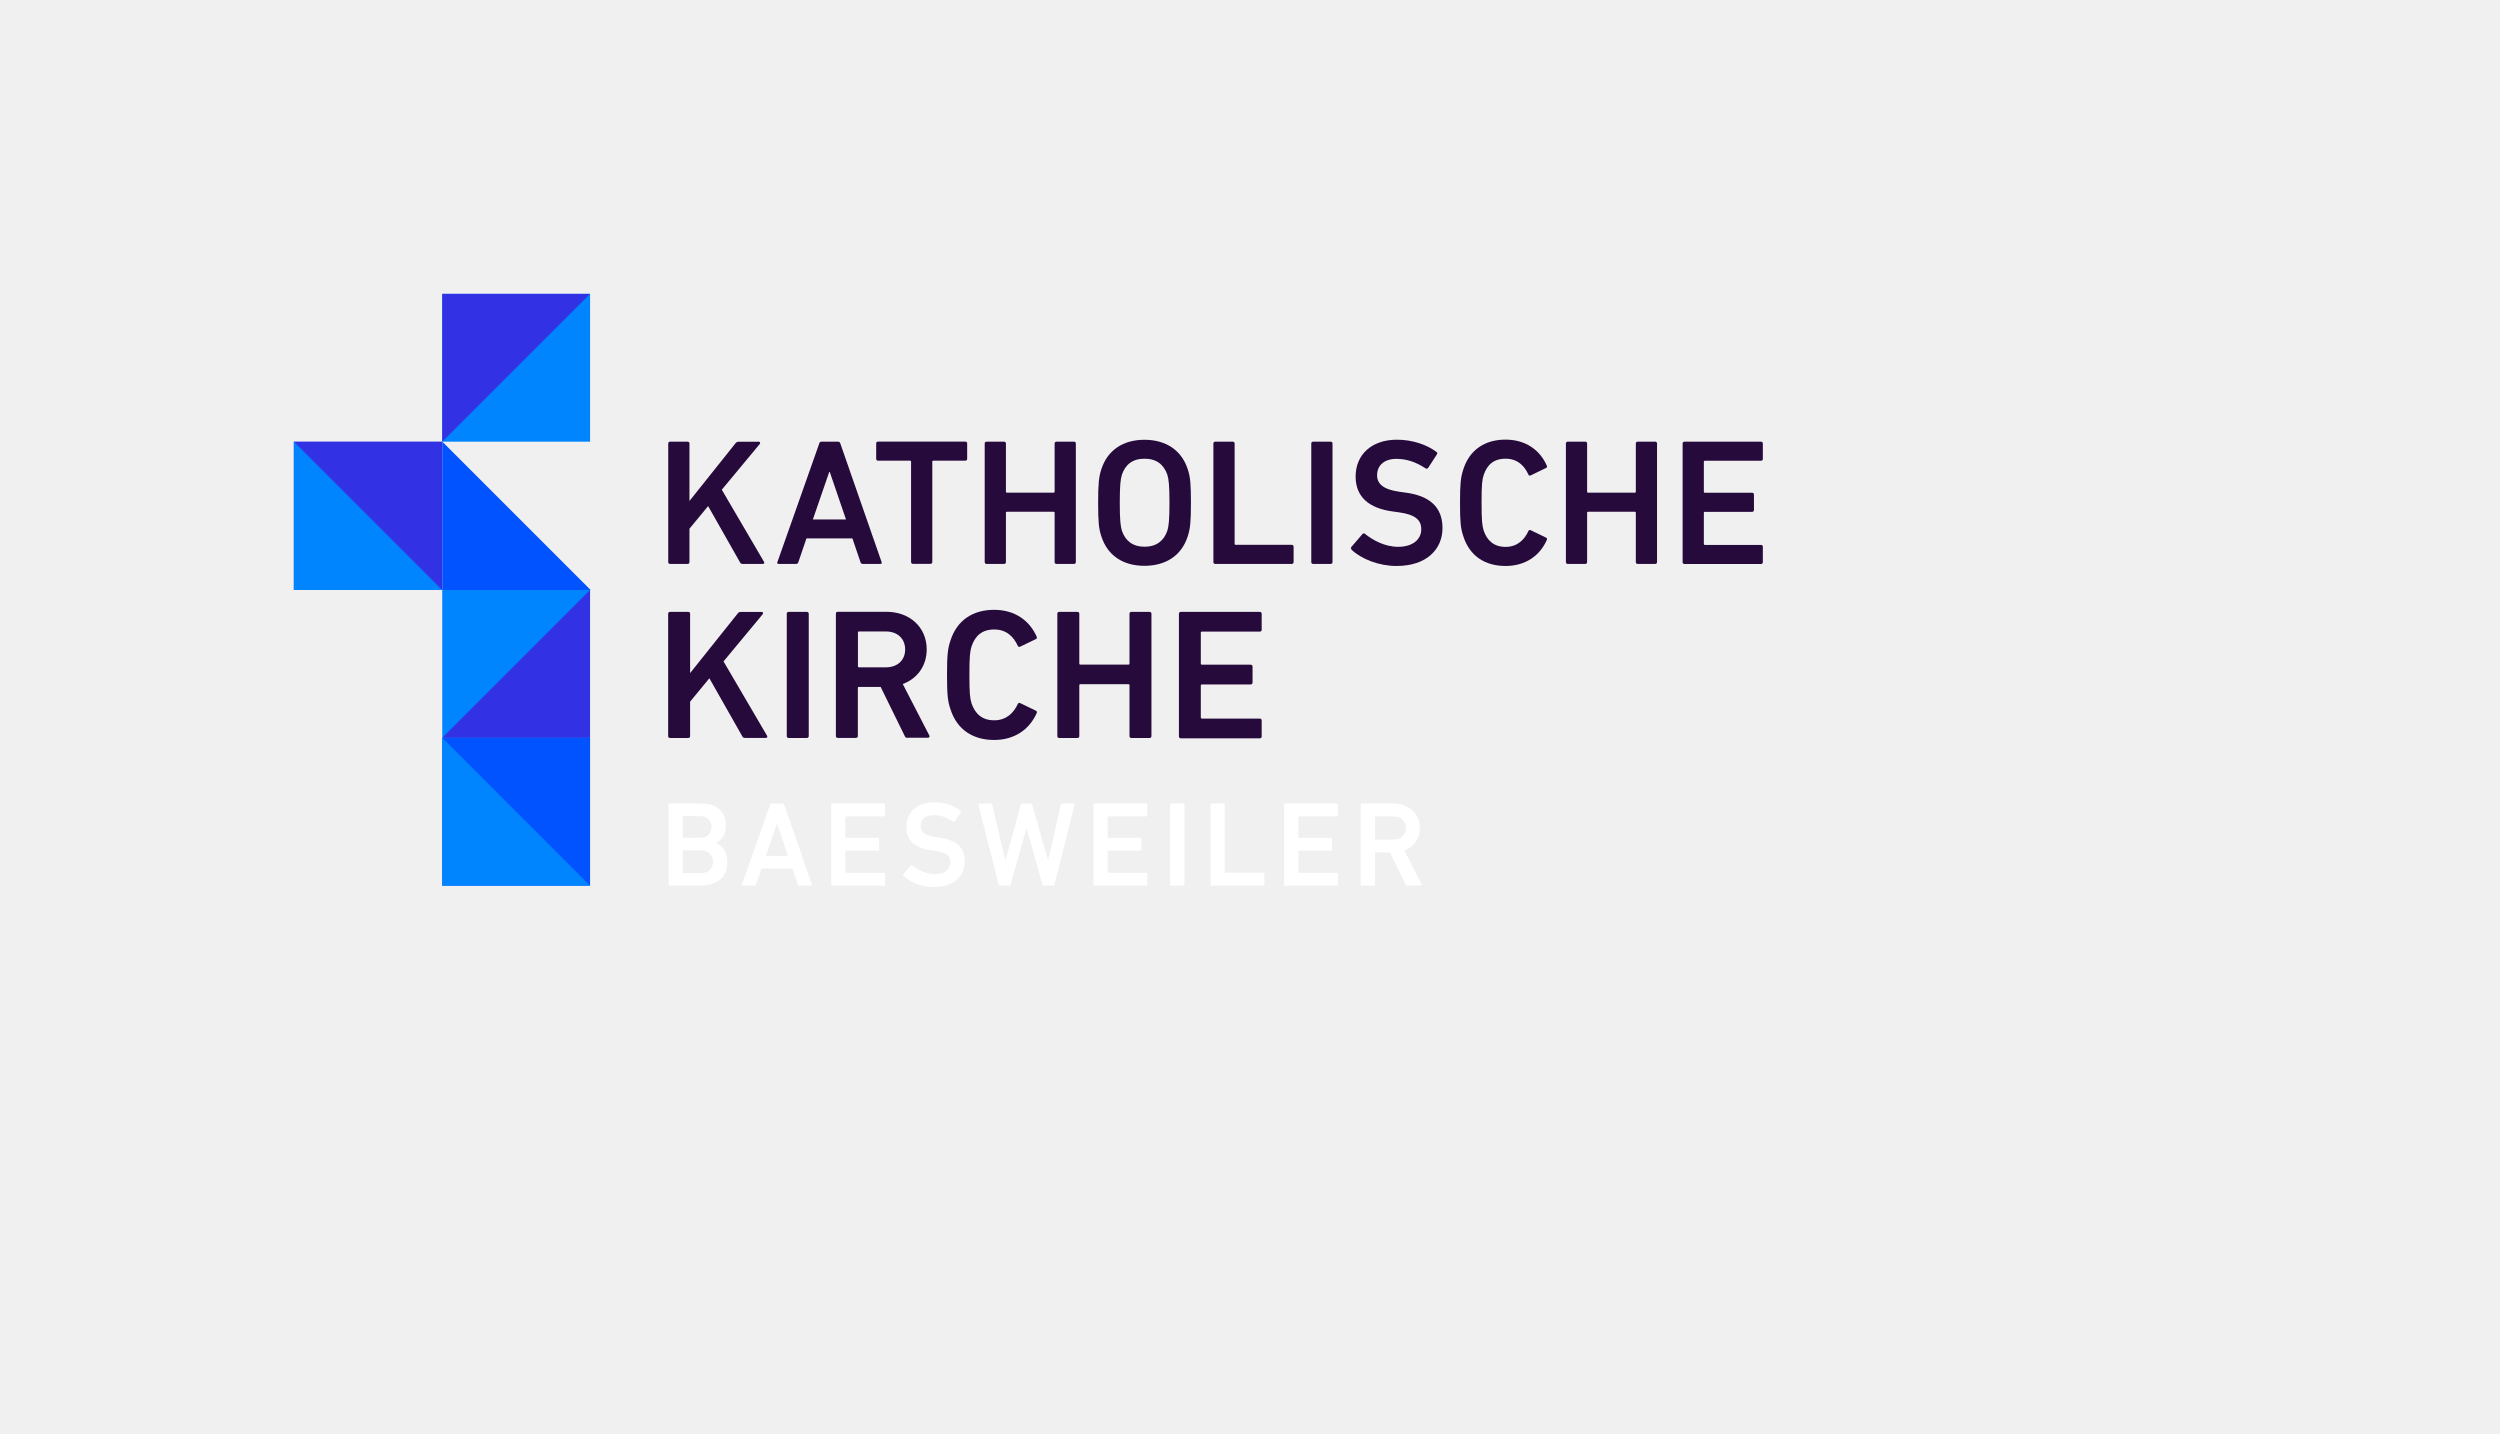
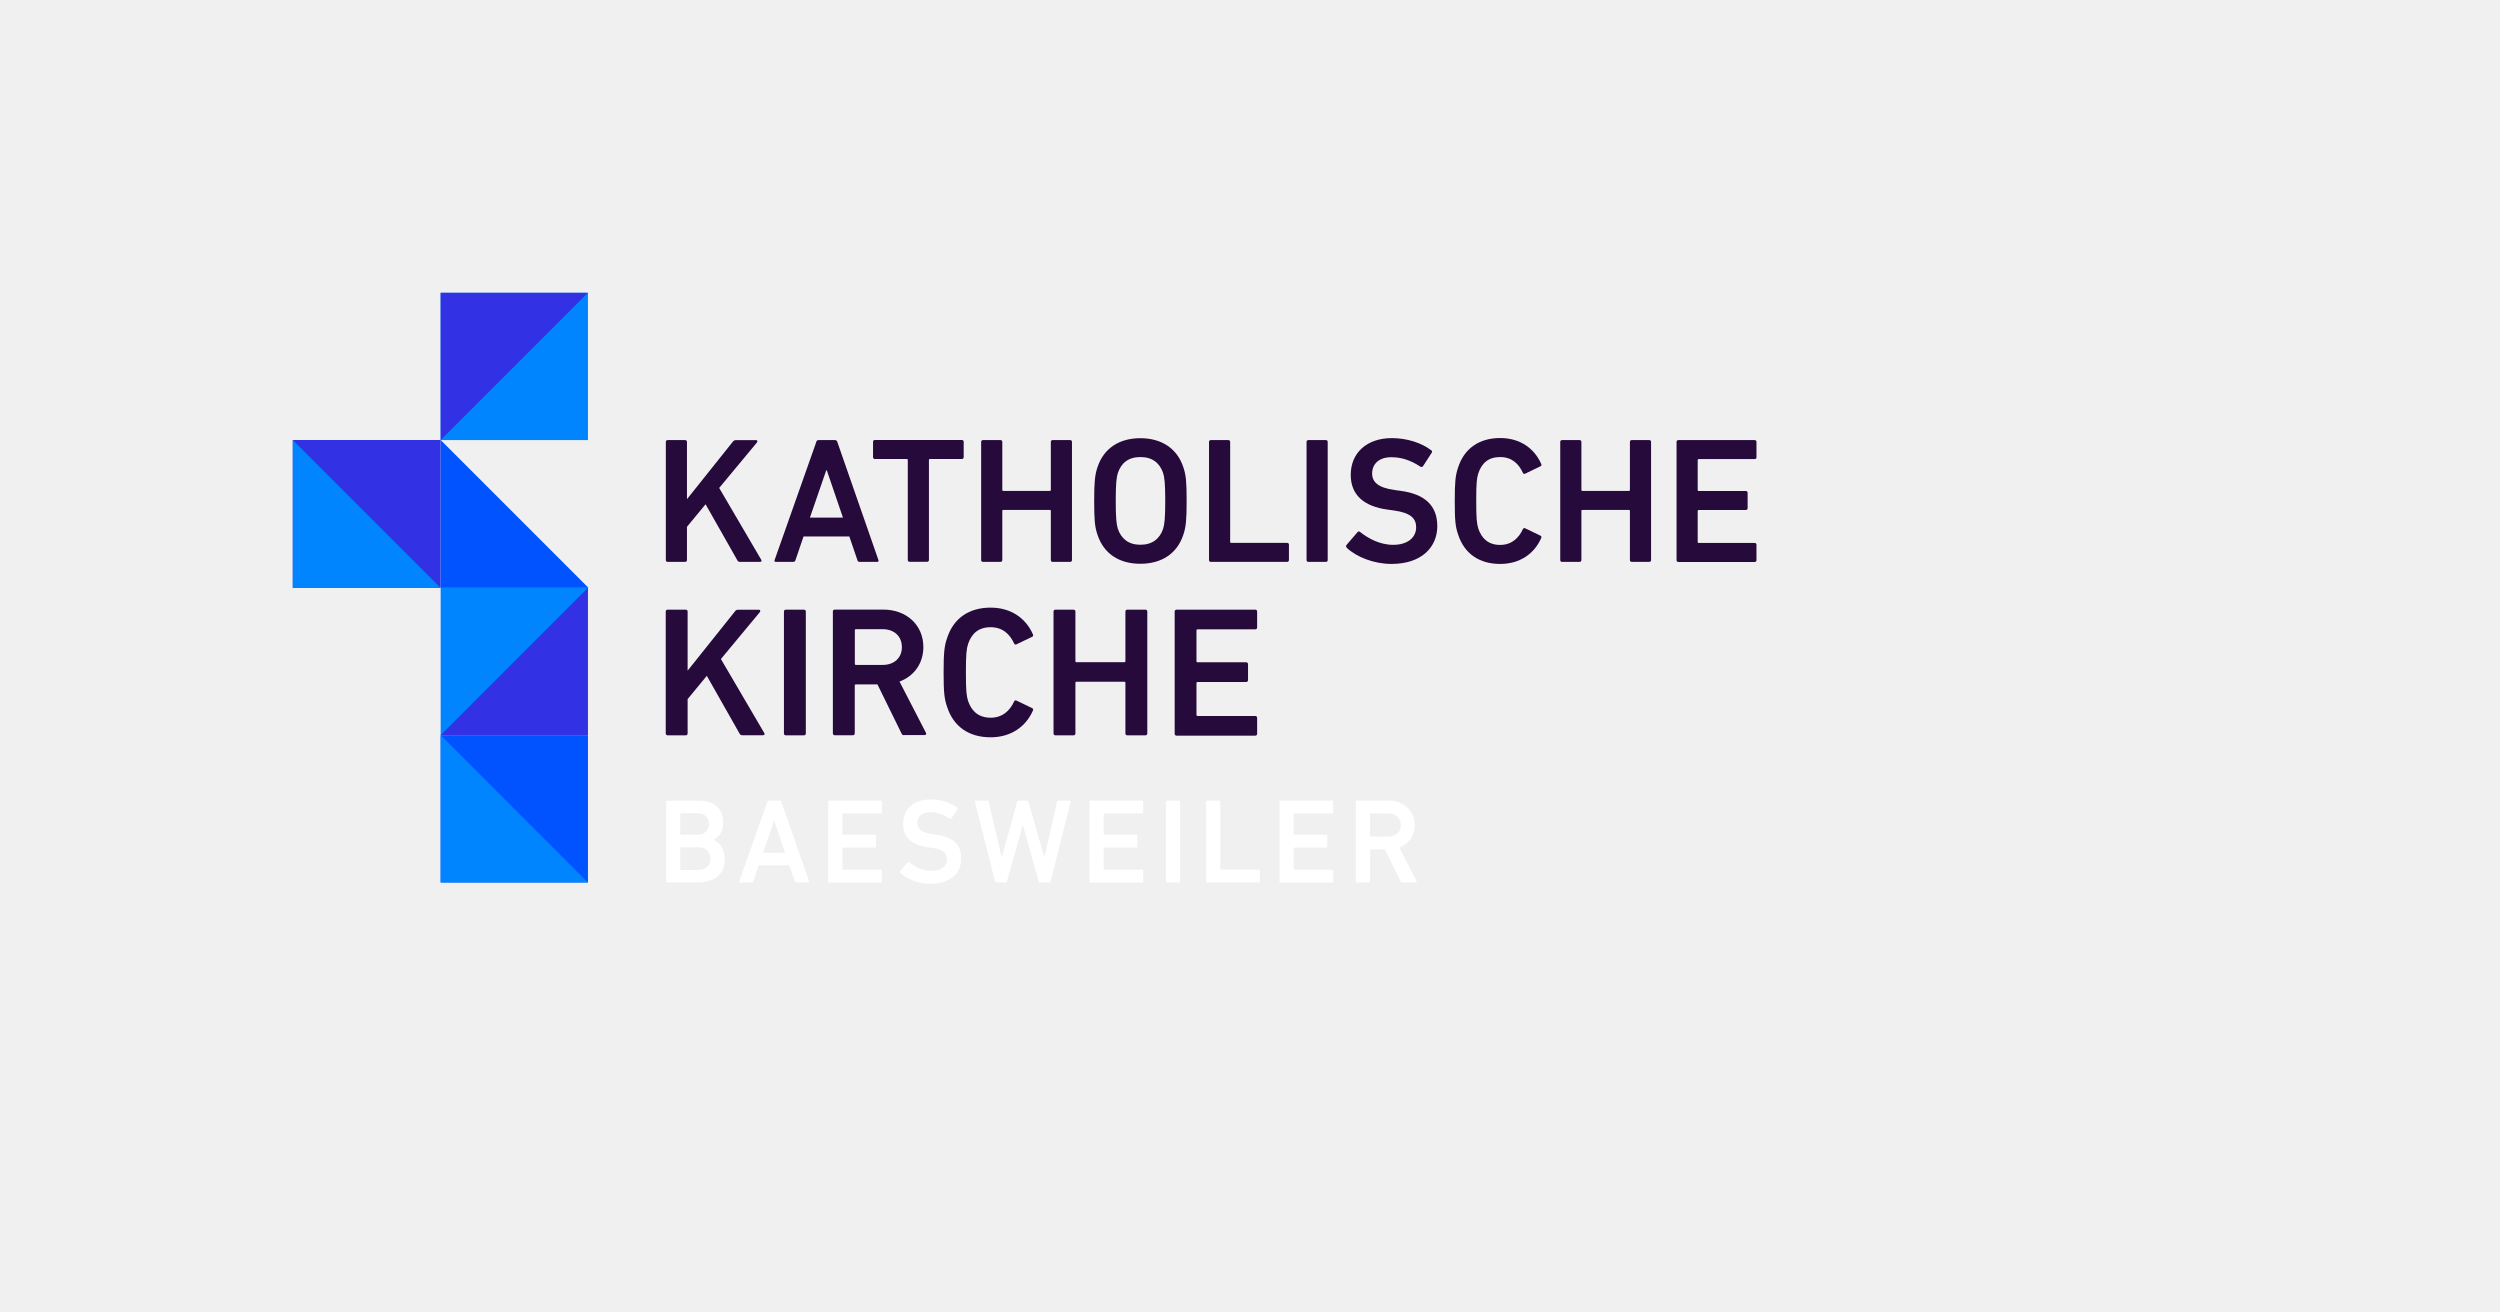
- <svg xmlns="http://www.w3.org/2000/svg" viewBox="0 0 303.9 174.26">
+ <svg xmlns="http://www.w3.org/2000/svg" viewBox="0 0 305 160">
  <defs>
    <style>
      .cls-1 {
        fill: none;
      }

      .cls-2 {
        fill: #0085ff;
      }

      .cls-3 {
        fill: #fff;
      }

      .cls-4 {
        fill: #0053ff;
      }

      .cls-5 {
        fill: #260a3b;
      }

      .cls-6 {
        fill: #3231e4;
      }
    </style>
  </defs>
-   <rect class="cls-1" x="0" y="0" width="303.9" height="174.25" />
+   <rect class="cls-1" x="0" y="0" width="305" height="160" />
  <path class="cls-5" d="M81.22,74.61c0-.14.09-.23.23-.23h2.21c.14,0,.23.09.23.23v7.21l5.79-7.25c.11-.14.2-.18.36-.18h2.57c.14,0,.2.16.09.29l-4.75,5.72,5.29,9.03c.09.16.02.27-.16.27h-2.5c-.18,0-.25-.05-.34-.18l-4.01-7.07-2.34,2.84v4.19c0,.14-.09.23-.23.23h-2.21c-.14,0-.23-.09-.23-.23v-14.87Z" />
  <path class="cls-5" d="M95.64,74.61c0-.14.09-.23.23-.23h2.21c.14,0,.23.09.23.23v14.87c0,.14-.09.23-.23.23h-2.21c-.14,0-.23-.09-.23-.23v-14.87Z" />
  <path class="cls-5" d="M110.32,89.7c-.18,0-.27-.07-.34-.23l-2.93-5.97h-2.64c-.09,0-.13.05-.13.14v5.83c0,.14-.09.23-.23.23h-2.21c-.14,0-.23-.09-.23-.23v-14.87c0-.14.09-.23.23-.23h5.92c2.82,0,4.89,1.87,4.89,4.57,0,2.01-1.15,3.56-2.91,4.21l3.22,6.24c.09.16,0,.29-.16.29h-2.5ZM110.03,78.95c0-1.33-.95-2.19-2.34-2.19h-3.27c-.09,0-.13.04-.13.14v4.08c0,.09.04.14.13.14h3.27c1.4,0,2.34-.86,2.34-2.16Z" />
  <path class="cls-5" d="M115.12,82.04c0-2.43.09-3.2.41-4.15.79-2.5,2.73-3.76,5.32-3.76,2.46,0,4.3,1.26,5.18,3.29.04.11,0,.23-.11.27l-1.91.92c-.14.07-.25,0-.29-.11-.5-1.08-1.35-1.98-2.86-1.98s-2.32.79-2.75,2.03c-.2.63-.27,1.24-.27,3.49s.07,2.86.27,3.49c.43,1.24,1.28,2.03,2.75,2.03s2.37-.9,2.86-1.98c.05-.11.16-.18.29-.11l1.91.92c.11.05.16.16.11.27-.88,2.03-2.73,3.29-5.18,3.29-2.59,0-4.53-1.26-5.32-3.76-.32-.95-.41-1.71-.41-4.14Z" />
  <path class="cls-5" d="M128.53,74.61c0-.14.09-.23.23-.23h2.21c.14,0,.23.09.23.23v6.04c0,.09.04.14.14.14h5.83c.09,0,.13-.04.13-.14v-6.04c0-.14.09-.23.23-.23h2.21c.14,0,.23.09.23.23v14.87c0,.14-.09.23-.23.23h-2.21c-.14,0-.23-.09-.23-.23v-6.17c0-.09-.04-.14-.13-.14h-5.83c-.09,0-.14.05-.14.14v6.17c0,.14-.09.23-.23.23h-2.21c-.14,0-.23-.09-.23-.23v-14.87Z" />
  <path class="cls-5" d="M143.31,74.61c0-.14.09-.23.23-.23h9.6c.14,0,.23.09.23.23v1.94c0,.14-.09.23-.23.23h-7.03c-.09,0-.14.04-.14.14v3.74c0,.09.05.14.14.14h5.92c.14,0,.23.09.23.23v1.94c0,.14-.09.23-.23.23h-5.92c-.09,0-.14.05-.14.14v3.87c0,.09.05.14.14.14h7.03c.14,0,.23.09.23.23v1.94c0,.14-.09.23-.23.23h-9.6c-.14,0-.23-.09-.23-.23v-14.87Z" />
  <path class="cls-5" d="M81.23,53.91c0-.13.09-.22.22-.22h2.14c.13,0,.22.09.22.22v6.99l5.61-7.03c.11-.13.2-.17.35-.17h2.49c.13,0,.2.15.09.28l-4.61,5.55,5.13,8.76c.09.15.02.26-.15.26h-2.42c-.17,0-.24-.04-.33-.17l-3.89-6.86-2.27,2.75v4.06c0,.13-.09.22-.22.22h-2.14c-.13,0-.22-.09-.22-.22v-14.42Z" />
  <path class="cls-5" d="M99.58,53.91c.04-.13.13-.22.28-.22h2.01c.15,0,.24.09.28.22l5.02,14.42c.04.13,0,.22-.15.22h-2.14c-.15,0-.24-.07-.28-.22l-.98-2.88h-5.59l-.98,2.88c-.04.15-.13.22-.28.22h-2.12c-.15,0-.2-.09-.15-.22l5.09-14.42ZM102.84,63.15l-1.97-5.77h-.07l-1.99,5.77h4.02Z" />
  <path class="cls-5" d="M110.97,68.54c-.13,0-.22-.09-.22-.22v-12.19c0-.09-.04-.13-.13-.13h-3.89c-.13,0-.22-.09-.22-.22v-1.88c0-.13.09-.22.22-.22h10.62c.13,0,.22.09.22.22v1.88c0,.13-.09.22-.22.22h-3.89c-.09,0-.13.04-.13.13v12.19c0,.13-.09.22-.22.22h-2.14Z" />
  <path class="cls-5" d="M119.7,53.91c0-.13.09-.22.22-.22h2.14c.13,0,.22.09.22.22v5.85c0,.09.04.13.13.13h5.66c.09,0,.13-.04.13-.13v-5.85c0-.13.09-.22.22-.22h2.14c.13,0,.22.09.22.22v14.42c0,.13-.09.22-.22.22h-2.14c-.13,0-.22-.09-.22-.22v-5.99c0-.09-.04-.13-.13-.13h-5.66c-.09,0-.13.04-.13.13v5.99c0,.13-.09.22-.22.22h-2.14c-.13,0-.22-.09-.22-.22v-14.42Z" />
  <path class="cls-5" d="M133.88,65.2c-.31-.92-.39-1.75-.39-4.08s.09-3.17.39-4.08c.76-2.36,2.69-3.58,5.24-3.58s4.5,1.22,5.26,3.58c.31.92.39,1.75.39,4.08s-.09,3.17-.39,4.08c-.76,2.36-2.69,3.58-5.26,3.58s-4.48-1.22-5.24-3.58ZM141.9,64.52c.17-.55.26-1.31.26-3.41s-.09-2.86-.26-3.41c-.42-1.2-1.29-1.94-2.77-1.94s-2.34.74-2.75,1.94c-.17.55-.26,1.29-.26,3.41s.09,2.86.26,3.41c.41,1.2,1.29,1.94,2.75,1.94s2.36-.74,2.77-1.94Z" />
  <path class="cls-5" d="M147.5,53.91c0-.13.09-.22.22-.22h2.14c.13,0,.22.09.22.22v12.19c0,.09.04.13.13.13h6.82c.13,0,.22.09.22.22v1.88c0,.13-.09.22-.22.22h-9.31c-.13,0-.22-.09-.22-.22v-14.42Z" />
  <path class="cls-5" d="M159.4,53.91c0-.13.09-.22.22-.22h2.14c.13,0,.22.09.22.22v14.42c0,.13-.09.22-.22.22h-2.14c-.13,0-.22-.09-.22-.22v-14.42Z" />
  <path class="cls-5" d="M164.31,66.82c-.09-.09-.13-.22-.04-.33l1.35-1.57c.09-.11.22-.11.31-.02.96.76,2.38,1.57,4.04,1.57,1.77,0,2.8-.9,2.8-2.14,0-1.07-.66-1.77-2.71-2.05l-.79-.11c-2.86-.39-4.48-1.77-4.48-4.24,0-2.69,1.97-4.48,5.02-4.48,1.86,0,3.63.59,4.81,1.49.11.09.13.17.04.31l-1.05,1.62c-.09.11-.2.13-.31.07-1.2-.79-2.32-1.16-3.56-1.16-1.51,0-2.34.83-2.34,1.99,0,1.03.72,1.73,2.73,2.01l.79.11c2.86.39,4.43,1.75,4.43,4.3s-1.9,4.61-5.59,4.61c-2.18,0-4.3-.87-5.46-1.97Z" />
  <path class="cls-5" d="M177.48,61.11c0-2.36.09-3.1.39-4.02.76-2.42,2.64-3.65,5.15-3.65,2.38,0,4.17,1.22,5.02,3.19.04.11,0,.22-.11.26l-1.86.9c-.13.07-.24,0-.28-.11-.48-1.05-1.31-1.92-2.77-1.92s-2.25.76-2.66,1.97c-.2.61-.26,1.2-.26,3.39s.07,2.77.26,3.39c.41,1.2,1.24,1.97,2.66,1.97s2.29-.87,2.77-1.92c.04-.11.15-.17.28-.11l1.86.9c.11.04.15.15.11.26-.85,1.97-2.64,3.19-5.02,3.19-2.51,0-4.39-1.22-5.15-3.65-.31-.92-.39-1.66-.39-4.02Z" />
  <path class="cls-5" d="M190.35,53.91c0-.13.09-.22.22-.22h2.14c.13,0,.22.09.22.22v5.85c0,.09.04.13.13.13h5.66c.09,0,.13-.04.13-.13v-5.85c0-.13.09-.22.22-.22h2.14c.13,0,.22.09.22.22v14.42c0,.13-.09.22-.22.22h-2.14c-.13,0-.22-.09-.22-.22v-5.99c0-.09-.04-.13-.13-.13h-5.66c-.09,0-.13.04-.13.13v5.99c0,.13-.09.22-.22.22h-2.14c-.13,0-.22-.09-.22-.22v-14.42Z" />
  <path class="cls-5" d="M204.54,53.91c0-.13.09-.22.22-.22h9.31c.13,0,.22.09.22.22v1.88c0,.13-.09.22-.22.22h-6.82c-.09,0-.13.04-.13.13v3.63c0,.09.04.13.13.13h5.74c.13,0,.22.09.22.22v1.88c0,.13-.09.22-.22.22h-5.74c-.09,0-.13.04-.13.13v3.76c0,.09.04.13.13.13h6.82c.13,0,.22.09.22.22v1.88c0,.13-.09.22-.22.22h-9.31c-.13,0-.22-.09-.22-.22v-14.42Z" />
  <g>
    <rect class="cls-6" x="35.72" y="53.68" width="18.04" height="18.04" />
    <polygon class="cls-2" points="35.72 53.68 35.72 71.72 53.76 71.72 35.72 53.68" />
  </g>
  <g>
    <rect class="cls-2" x="53.76" y="35.72" width="17.97" height="17.97" />
    <polyline class="cls-6" points="71.72 35.72 53.76 35.72 53.76 53.69" />
  </g>
  <g>
    <rect class="cls-2" x="53.76" y="71.72" width="17.97" height="17.97" />
    <polyline class="cls-6" points="53.76 89.69 71.72 89.69 71.72 71.72" />
  </g>
  <g>
    <rect class="cls-4" x="53.76" y="89.69" width="17.97" height="17.97" />
    <polyline class="cls-2" points="71.72 107.66 53.76 107.66 53.76 89.69" />
  </g>
  <polygon class="cls-4" points="53.76 71.72 71.8 71.72 53.76 53.68 53.76 71.72" />
  <g>
    <path class="cls-3" d="M81.26,97.83c0-.1.05-.15.15-.15h3.71c1.06,0,1.84.24,2.35.73.51.48.76,1.13.76,1.93,0,.57-.12,1.02-.34,1.36-.23.34-.5.59-.81.75v.03c.16.06.31.15.47.28s.3.29.42.48c.13.19.23.41.32.66.08.25.12.53.12.83,0,1-.3,1.74-.89,2.21-.6.48-1.44.72-2.54.72h-3.56c-.1,0-.15-.05-.15-.15v-9.68ZM85.07,101.84c.44,0,.79-.12,1.04-.36s.38-.55.38-.95-.13-.72-.38-.96c-.25-.24-.6-.36-1.04-.36h-1.99c-.06,0-.09.03-.09.09v2.45c0,.06.03.09.09.09h1.99ZM82.99,106.05c0,.06.03.09.09.09h2.08c.49,0,.86-.13,1.12-.38.26-.25.39-.59.39-1.01s-.13-.74-.39-1c-.26-.25-.63-.38-1.12-.38h-2.08c-.06,0-.09.03-.09.09v2.6Z" />
    <path class="cls-3" d="M93.6,97.83c.03-.1.09-.15.19-.15h1.35c.1,0,.16.05.19.15l3.37,9.68c.03.1,0,.15-.1.15h-1.44c-.1,0-.16-.05-.19-.15l-.66-1.94h-3.75l-.66,1.94c-.03.1-.09.15-.19.15h-1.42c-.1,0-.13-.05-.1-.15l3.42-9.68ZM95.79,104.04l-1.32-3.87h-.04l-1.33,3.87h2.7Z" />
    <path class="cls-3" d="M101.04,97.82c0-.1.05-.15.15-.15h6.25c.1,0,.15.05.15.15v1.27c0,.1-.05.15-.15.15h-4.58c-.06,0-.09.03-.09.09v2.42c0,.06.03.09.09.09h3.86c.1,0,.15.05.15.15v1.27c0,.1-.05.15-.15.15h-3.86c-.06,0-.09.03-.09.09v2.51c0,.06.03.09.09.09h4.58c.1,0,.15.05.15.15v1.27c0,.1-.05.15-.15.15h-6.25c-.1,0-.15-.05-.15-.15v-9.69Z" />
    <path class="cls-3" d="M113.5,107.82c-.37,0-.73-.03-1.08-.1-.35-.07-.69-.16-1-.28-.32-.12-.61-.26-.88-.42s-.5-.34-.7-.53c-.08-.08-.09-.15-.03-.22l.91-1.06c.07-.08.14-.08.21-.01.16.13.33.25.54.38s.42.24.65.34.47.18.73.24.52.09.81.09c.6,0,1.06-.13,1.39-.4.33-.27.49-.61.49-1.03,0-.36-.13-.66-.4-.89-.26-.23-.74-.39-1.42-.49l-.53-.07c-.97-.14-1.71-.44-2.23-.9-.52-.46-.78-1.11-.78-1.94,0-.45.08-.86.23-1.23.16-.37.38-.69.67-.95.29-.26.65-.47,1.06-.61.42-.14.88-.21,1.4-.21.62,0,1.22.09,1.78.27.56.18,1.04.43,1.44.73.07.06.08.13.03.21l-.7,1.09c-.06.08-.13.09-.21.04-.41-.26-.81-.46-1.19-.59-.38-.13-.78-.19-1.2-.19-.51,0-.9.12-1.17.37-.27.25-.4.57-.4.96,0,.34.14.63.41.86.27.23.75.39,1.43.49l.53.07c.97.14,1.71.44,2.22.9.51.46.76,1.13.76,1.99,0,.44-.08.85-.24,1.23-.16.38-.4.71-.72.98-.32.27-.71.49-1.19.65-.47.16-1.01.23-1.63.23Z" />
    <path class="cls-3" d="M126.89,107.66c-.09,0-.15-.05-.18-.15l-1.91-6.82h-.03l-1.92,6.82c-.03.1-.09.15-.18.15h-1.1c-.09,0-.15-.05-.18-.15l-2.45-9.68c-.02-.1.02-.15.12-.15h1.38c.1,0,.16.05.18.15l1.58,6.72h.03l1.86-6.72c.03-.1.09-.15.18-.15h1.03c.09,0,.15.05.18.15l1.91,6.72h.03l1.54-6.72c0-.1.07-.15.18-.15h1.36c.1,0,.14.05.12.15l-2.43,9.68c-.02.1-.08.15-.18.15h-1.11Z" />
    <path class="cls-3" d="M132.92,97.82c0-.1.05-.15.15-.15h6.25c.1,0,.15.05.15.15v1.27c0,.1-.05.15-.15.15h-4.58c-.06,0-.09.03-.09.09v2.42c0,.06.03.09.09.09h3.86c.1,0,.15.05.15.15v1.27c0,.1-.05.15-.15.15h-3.86c-.06,0-.09.03-.09.09v2.51c0,.06.03.09.09.09h4.58c.1,0,.15.05.15.15v1.27c0,.1-.05.15-.15.15h-6.25c-.1,0-.15-.05-.15-.15v-9.69Z" />
    <path class="cls-3" d="M142.24,97.83c0-.1.05-.15.15-.15h1.44c.1,0,.15.05.15.15v9.68c0,.1-.05.15-.15.15h-1.44c-.1,0-.15-.05-.15-.15v-9.68Z" />
    <path class="cls-3" d="M147.14,97.83c0-.1.05-.15.15-.15h1.44c.1,0,.15.05.15.15v8.17c0,.06.03.09.09.09h4.58c.1,0,.15.05.15.15v1.27c0,.1-.05.15-.15.15h-6.25c-.1,0-.15-.05-.15-.15v-9.68Z" />
    <path class="cls-3" d="M156.1,97.82c0-.1.05-.15.15-.15h6.25c.1,0,.15.05.15.15v1.27c0,.1-.05.15-.15.15h-4.58c-.06,0-.09.03-.09.09v2.42c0,.06.03.09.09.09h3.86c.1,0,.15.05.15.15v1.27c0,.1-.05.15-.15.15h-3.86c-.06,0-.09.03-.09.09v2.51c0,.06.03.09.09.09h4.58c.1,0,.15.05.15.15v1.27c0,.1-.05.15-.15.15h-6.25c-.1,0-.15-.05-.15-.15v-9.69Z" />
    <path class="cls-3" d="M171.09,107.66c-.11,0-.18-.05-.22-.15l-1.91-3.89h-1.72c-.06,0-.09.03-.09.09v3.8c0,.1-.05.15-.15.15h-1.44c-.1,0-.15-.05-.15-.15v-9.69c0-.1.05-.15.15-.15h3.86c.46,0,.88.07,1.27.22.39.15.72.35,1,.61.28.26.51.57.67.94.16.37.24.77.24,1.21,0,.66-.17,1.22-.51,1.7-.34.48-.8.83-1.38,1.04l2.1,4.07s.03.09,0,.13-.06.06-.11.06h-1.63ZM169.37,102.06c.46,0,.83-.13,1.11-.38.28-.25.42-.59.42-1.02s-.14-.78-.42-1.04c-.28-.25-.65-.38-1.11-.38h-2.13c-.06,0-.09.03-.09.09v2.64c0,.06.03.09.09.09h2.13Z" />
  </g>
</svg>
